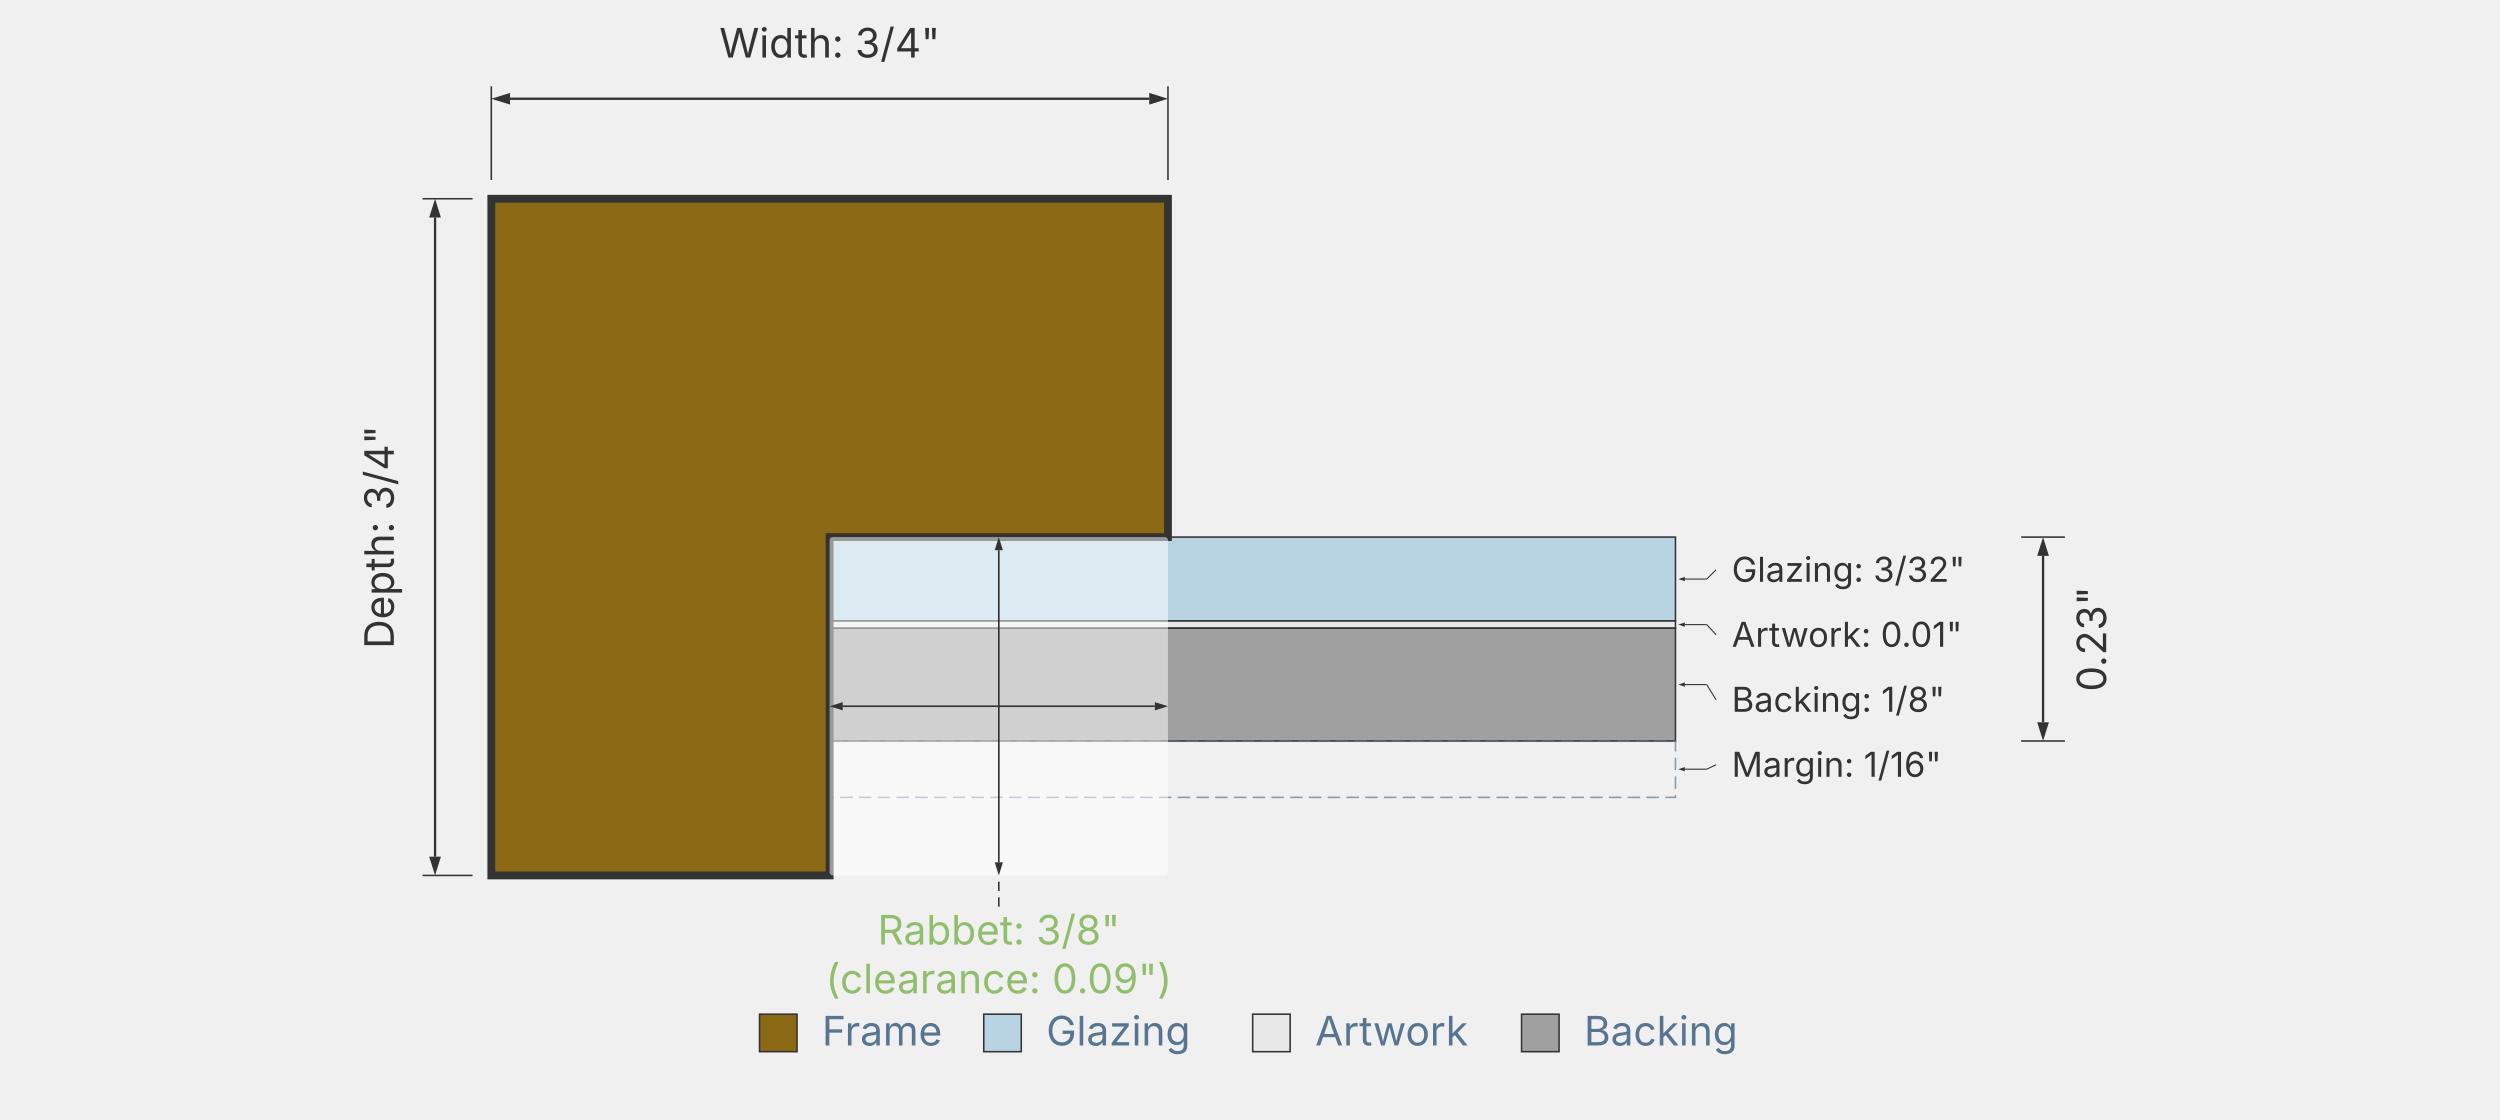
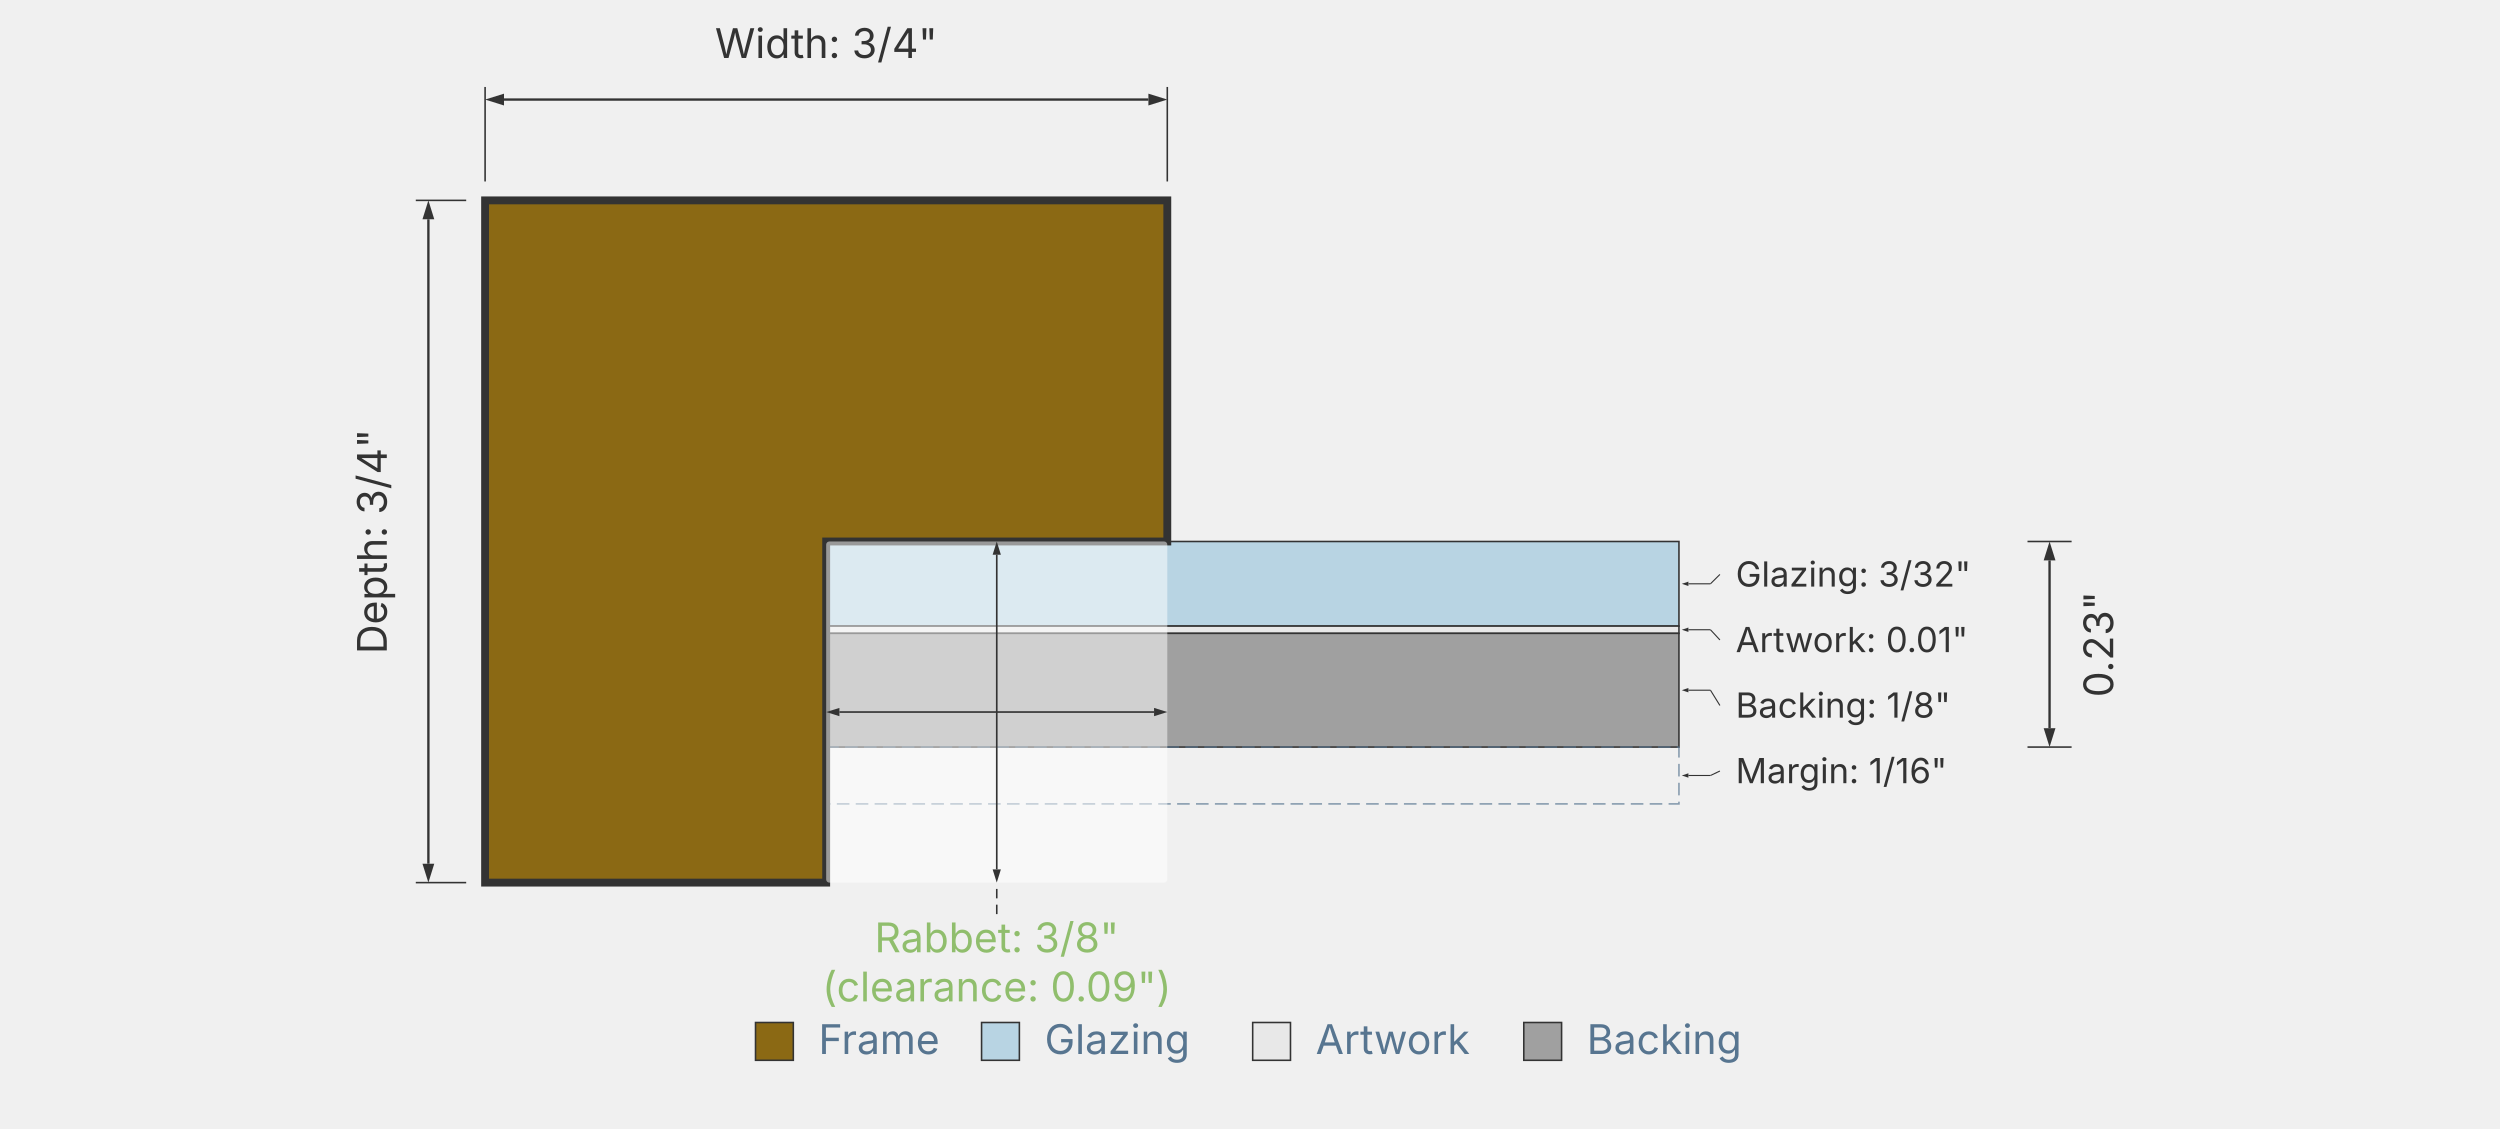
- <svg xmlns="http://www.w3.org/2000/svg" viewBox="0.00 112.93 800.00 358.13">
+ <svg xmlns="http://www.w3.org/2000/svg" viewBox="3.25 112.93 793.50 358.13">
  <g id="section-content" transform="translate(3.25, 0)">
    <g id="section-geometry">
      <rect x="262.23" y="284.80" width="270.67" height="26.85" stroke="#333333" stroke-width="0.5" fill="#B8D4E3" />
      <rect x="262.23" y="311.65" width="270.67" height="2.31" stroke="#333333" stroke-width="0.5" fill="#E8E8E8" />
      <rect x="262.23" y="313.96" width="270.67" height="36.09" stroke="#333333" stroke-width="0.5" fill="#A0A0A0" />
      <rect x="262.23" y="350.05" width="270.67" height="18.04" stroke="#577590" stroke-width="0.5" stroke-dasharray="4,2" fill="none" opacity="0.7" />
      <polygon points="153.97,176.53 370.50,176.53 370.50,284.80 262.23,284.80 262.23,393.07 153.97,393.07" stroke="#333333" stroke-width="2.5" fill="#8B6914" />
    </g>
    <g id="section-dimensions">
      <line x1="147.97" y1="176.53" x2="131.97" y2="176.53" stroke="#333333" stroke-width="0.5" />
      <line x1="147.97" y1="393.07" x2="131.97" y2="393.07" stroke="#333333" stroke-width="0.5" />
      <polygon points="135.97,176.53 134.09,182.53 137.84,182.53" fill="#333333" data-arrow="true" />
      <line x1="135.97" y1="182.53" x2="135.97" y2="387.07" stroke="#333333" stroke-width="0.75" />
      <polygon points="135.97,393.07 137.84,387.07 134.09,387.07" fill="#333333" data-arrow="true" />
      <text x="122.77" y="284.80" fill="#333333" font-family="Inter, system-ui, -apple-system, sans-serif" font-size="13px" text-anchor="middle" transform="rotate(-90 122.77 284.80)">Depth: 3/4"</text>
      <line x1="153.97" y1="170.53" x2="153.97" y2="140.53" stroke="#333333" stroke-width="0.5" />
      <line x1="370.50" y1="170.53" x2="370.50" y2="140.53" stroke="#333333" stroke-width="0.5" />
      <polygon points="153.97,144.53 159.97,146.41 159.97,142.66" fill="#333333" data-arrow="true" />
      <line x1="159.97" y1="144.53" x2="364.50" y2="144.53" stroke="#333333" stroke-width="0.75" />
      <polygon points="370.50,144.53 364.50,142.66 364.50,146.41" fill="#333333" data-arrow="true" />
      <text transform="translate(262.23, 131.33)" fill="#333333" font-family="Inter, system-ui, -apple-system, sans-serif" font-size="13px" text-anchor="middle">Width: 3/4"</text>
      <rect x="262.23" y="284.80" width="108.27" height="108.27" fill="#FFFFFF" fill-opacity="0.5" stroke="none" rx="1" />
      <polygon points="262.23,338.93 266.43,340.25 266.43,337.62" fill="#333333" data-arrow="true" />
      <line x1="266.43" y1="338.93" x2="366.30" y2="338.93" stroke="#333333" stroke-width="0.525" />
      <polygon points="370.50,338.93 366.30,337.62 366.30,340.25" fill="#333333" data-arrow="true" />
      <polygon points="316.37,284.80 315.06,289.00 317.68,289.00" fill="#333333" data-arrow="true" />
      <line x1="316.37" y1="289.00" x2="316.37" y2="388.87" stroke="#333333" stroke-width="0.525" />
      <polygon points="316.37,393.07 317.68,388.87 315.06,388.87" fill="#333333" data-arrow="true" />
      <polygon points="533.80,298.23 535.90,298.93 535.90,297.53" fill="#333333" data-arrow="true" />
      <line x1="535.90" y1="298.23" x2="542.90" y2="298.23" stroke="#333333" stroke-width="0.35" />
      <line x1="542.90" y1="298.23" x2="545.90" y2="295.25" stroke="#333333" stroke-width="0.35" />
      <text transform="translate(550.90, 299.11)" fill="#333333" font-family="Inter, system-ui, -apple-system, sans-serif" font-size="11.0px">Glazing: 3/32"</text>
      <polygon points="533.80,312.81 535.90,313.51 535.90,312.11" fill="#333333" data-arrow="true" />
      <line x1="535.90" y1="312.81" x2="542.90" y2="312.81" stroke="#333333" stroke-width="0.35" />
      <line x1="542.90" y1="312.81" x2="545.90" y2="316.05" stroke="#333333" stroke-width="0.35" />
      <text transform="translate(550.90, 319.91)" fill="#333333" font-family="Inter, system-ui, -apple-system, sans-serif" font-size="11.0px">Artwork: 0.01"</text>
      <polygon points="533.80,332.00 535.90,332.70 535.90,331.30" fill="#333333" data-arrow="true" />
      <line x1="535.90" y1="332.00" x2="542.90" y2="332.00" stroke="#333333" stroke-width="0.35" />
      <line x1="542.90" y1="332.00" x2="545.90" y2="336.85" stroke="#333333" stroke-width="0.35" />
      <text transform="translate(550.90, 340.71)" fill="#333333" font-family="Inter, system-ui, -apple-system, sans-serif" font-size="11.0px">Backing: 1/8"</text>
      <polygon points="533.80,359.07 535.90,359.77 535.90,358.37" fill="#333333" data-arrow="true" />
      <line x1="535.90" y1="359.07" x2="542.90" y2="359.07" stroke="#333333" stroke-width="0.35" />
      <line x1="542.90" y1="359.07" x2="545.90" y2="357.65" stroke="#333333" stroke-width="0.35" />
      <text transform="translate(550.90, 361.51)" fill="#333333" font-family="Inter, system-ui, -apple-system, sans-serif" font-size="11.0px">Margin: 1/16"</text>
      <line x1="643.53" y1="284.80" x2="657.53" y2="284.80" stroke="#333333" stroke-width="0.5" />
      <line x1="643.53" y1="350.05" x2="657.53" y2="350.05" stroke="#333333" stroke-width="0.5" />
      <polygon points="650.53,284.80 648.66,290.80 652.41,290.80" fill="#333333" data-arrow="true" />
      <line x1="650.53" y1="290.80" x2="650.53" y2="344.05" stroke="#333333" stroke-width="0.75" />
      <polygon points="650.53,350.05 652.41,344.05 648.66,344.05" fill="#333333" data-arrow="true" />
      <text x="670.73" y="317.42" fill="#333333" font-family="Inter, system-ui, -apple-system, sans-serif" font-size="13px" text-anchor="middle" transform="rotate(-90 670.73 317.42)">0.23"</text>
      <line x1="316.37" y1="395.07" x2="316.37" y2="403.07" stroke="#333333" stroke-width="0.5" stroke-dasharray="3,2" />
      <text transform="translate(316.37, 415.17)" fill="#90be6d" font-family="Inter, system-ui, -apple-system, sans-serif" font-size="13px" text-anchor="middle">Rabbet: 3/8"</text>
      <text transform="translate(316.37, 430.77)" fill="#90be6d" font-family="Inter, system-ui, -apple-system, sans-serif" font-size="13px" text-anchor="middle">(clearance: 0.09")</text>
    </g>
  </g>
  <g id="legend">
    <rect x="243.05" y="437.47" width="12" height="12" fill="#8B6914" stroke="#333333" stroke-width="0.5" />
    <text transform="translate(263.05, 447.47)" fill="#577590" font-family="Inter, system-ui, -apple-system, sans-serif" font-size="13px">Frame</text>
    <rect x="314.80" y="437.47" width="12" height="12" fill="#B8D4E3" stroke="#333333" stroke-width="0.5" />
    <text transform="translate(334.80, 447.47)" fill="#577590" font-family="Inter, system-ui, -apple-system, sans-serif" font-size="13px">Glazing</text>
    <rect x="400.85" y="437.47" width="12" height="12" fill="#E8E8E8" stroke="#333333" stroke-width="0.5" />
    <text transform="translate(420.85, 447.47)" fill="#577590" font-family="Inter, system-ui, -apple-system, sans-serif" font-size="13px">Artwork</text>
    <rect x="486.90" y="437.47" width="12" height="12" fill="#A0A0A0" stroke="#333333" stroke-width="0.5" />
    <text transform="translate(506.90, 447.47)" fill="#577590" font-family="Inter, system-ui, -apple-system, sans-serif" font-size="13px">Backing</text>
  </g>
</svg>
